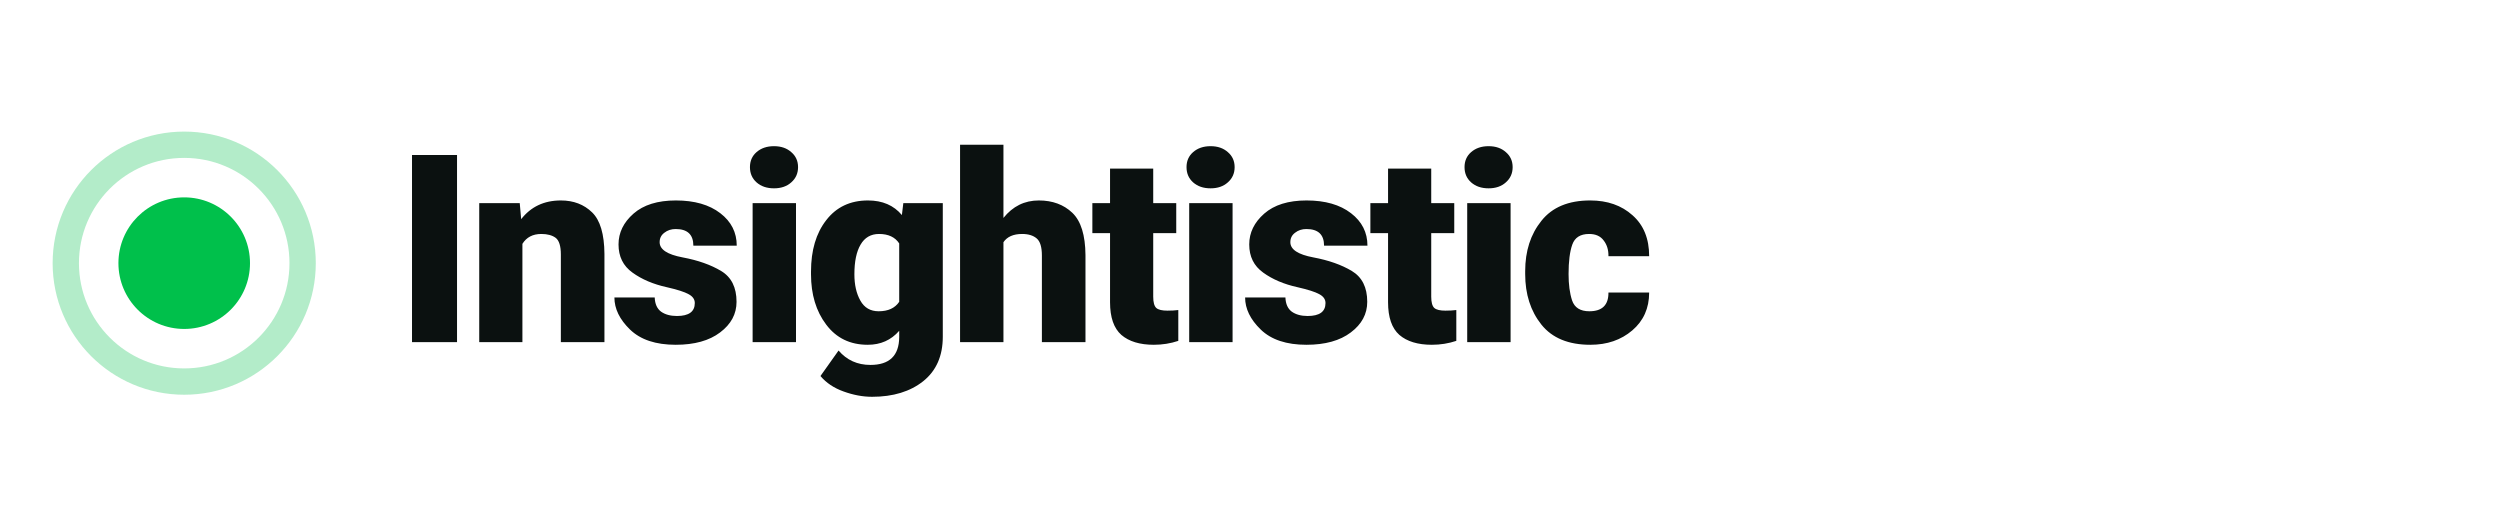
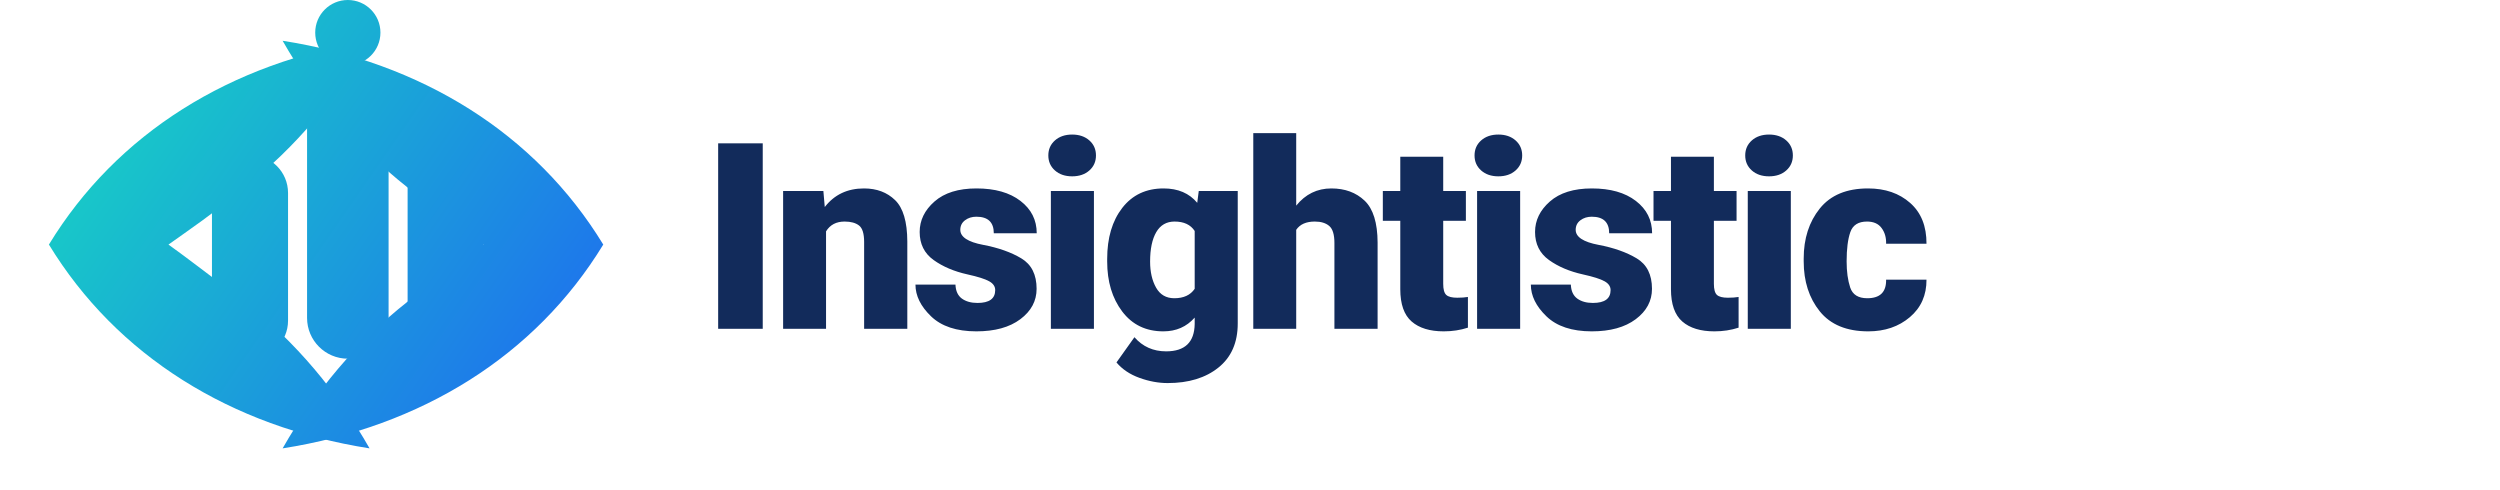
- <svg xmlns="http://www.w3.org/2000/svg" width="190" height="40" viewBox="0 0 190 40" role="img" aria-label="Insightistic">
-   <circle cx="14" cy="20" r="5" fill="#00C04B" />
-   <circle cx="14" cy="20" r="9" fill="none" stroke="#00C04B" stroke-opacity="0.3" stroke-width="2" />
-   <text x="30" y="26" font-family="-apple-system, Segoe UI, Roboto, Helvetica, Arial, sans-serif" font-size="20" font-weight="800" letter-spacing="-0.5" fill="#0B1110">Insightistic</text>
+ <svg xmlns="http://www.w3.org/2000/svg" width="920" height="180" viewBox="0 0 920 180" role="img" aria-label="Insightistic">
+   <defs>
+     <linearGradient id="insightistic-gradient" x1="18" y1="20" x2="220" y2="160" gradientUnits="userSpaceOnUse">
+       <stop stop-color="#16D9C1" />
+       <stop offset="1" stop-color="#1F67F2" />
+     </linearGradient>
+   </defs>
+   <g fill="url(#insightistic-gradient)">
+     <path d="M18 90C43 49 85 23 136 15c-12 21-27 39-46 54-12 10-21 16-28 21 7 5 16 12 28 21 19 15 34 33 46 54C85 157 43 131 18 90Z" />
+     <path d="M222 90c-25-41-67-67-118-75 12 21 27 39 46 54 12 10 21 16 28 21-7 5-16 12-28 21-19 15-34 33-46 54 51-8 93-34 118-75Z" />
+     <rect x="78" y="57" width="28" height="75" rx="14" />
+     <rect x="113" y="24" width="30" height="108" rx="15" />
+     <rect x="150" y="48" width="28" height="84" rx="14" />
+     <circle cx="128" cy="12" r="12" />
+   </g>
+   <text x="258" y="121" font-family="-apple-system, BlinkMacSystemFont, 'Segoe UI', Roboto, Helvetica, Arial, sans-serif" font-size="96" font-weight="800" letter-spacing="-3" fill="#122B5B">Insightistic</text>
</svg>
